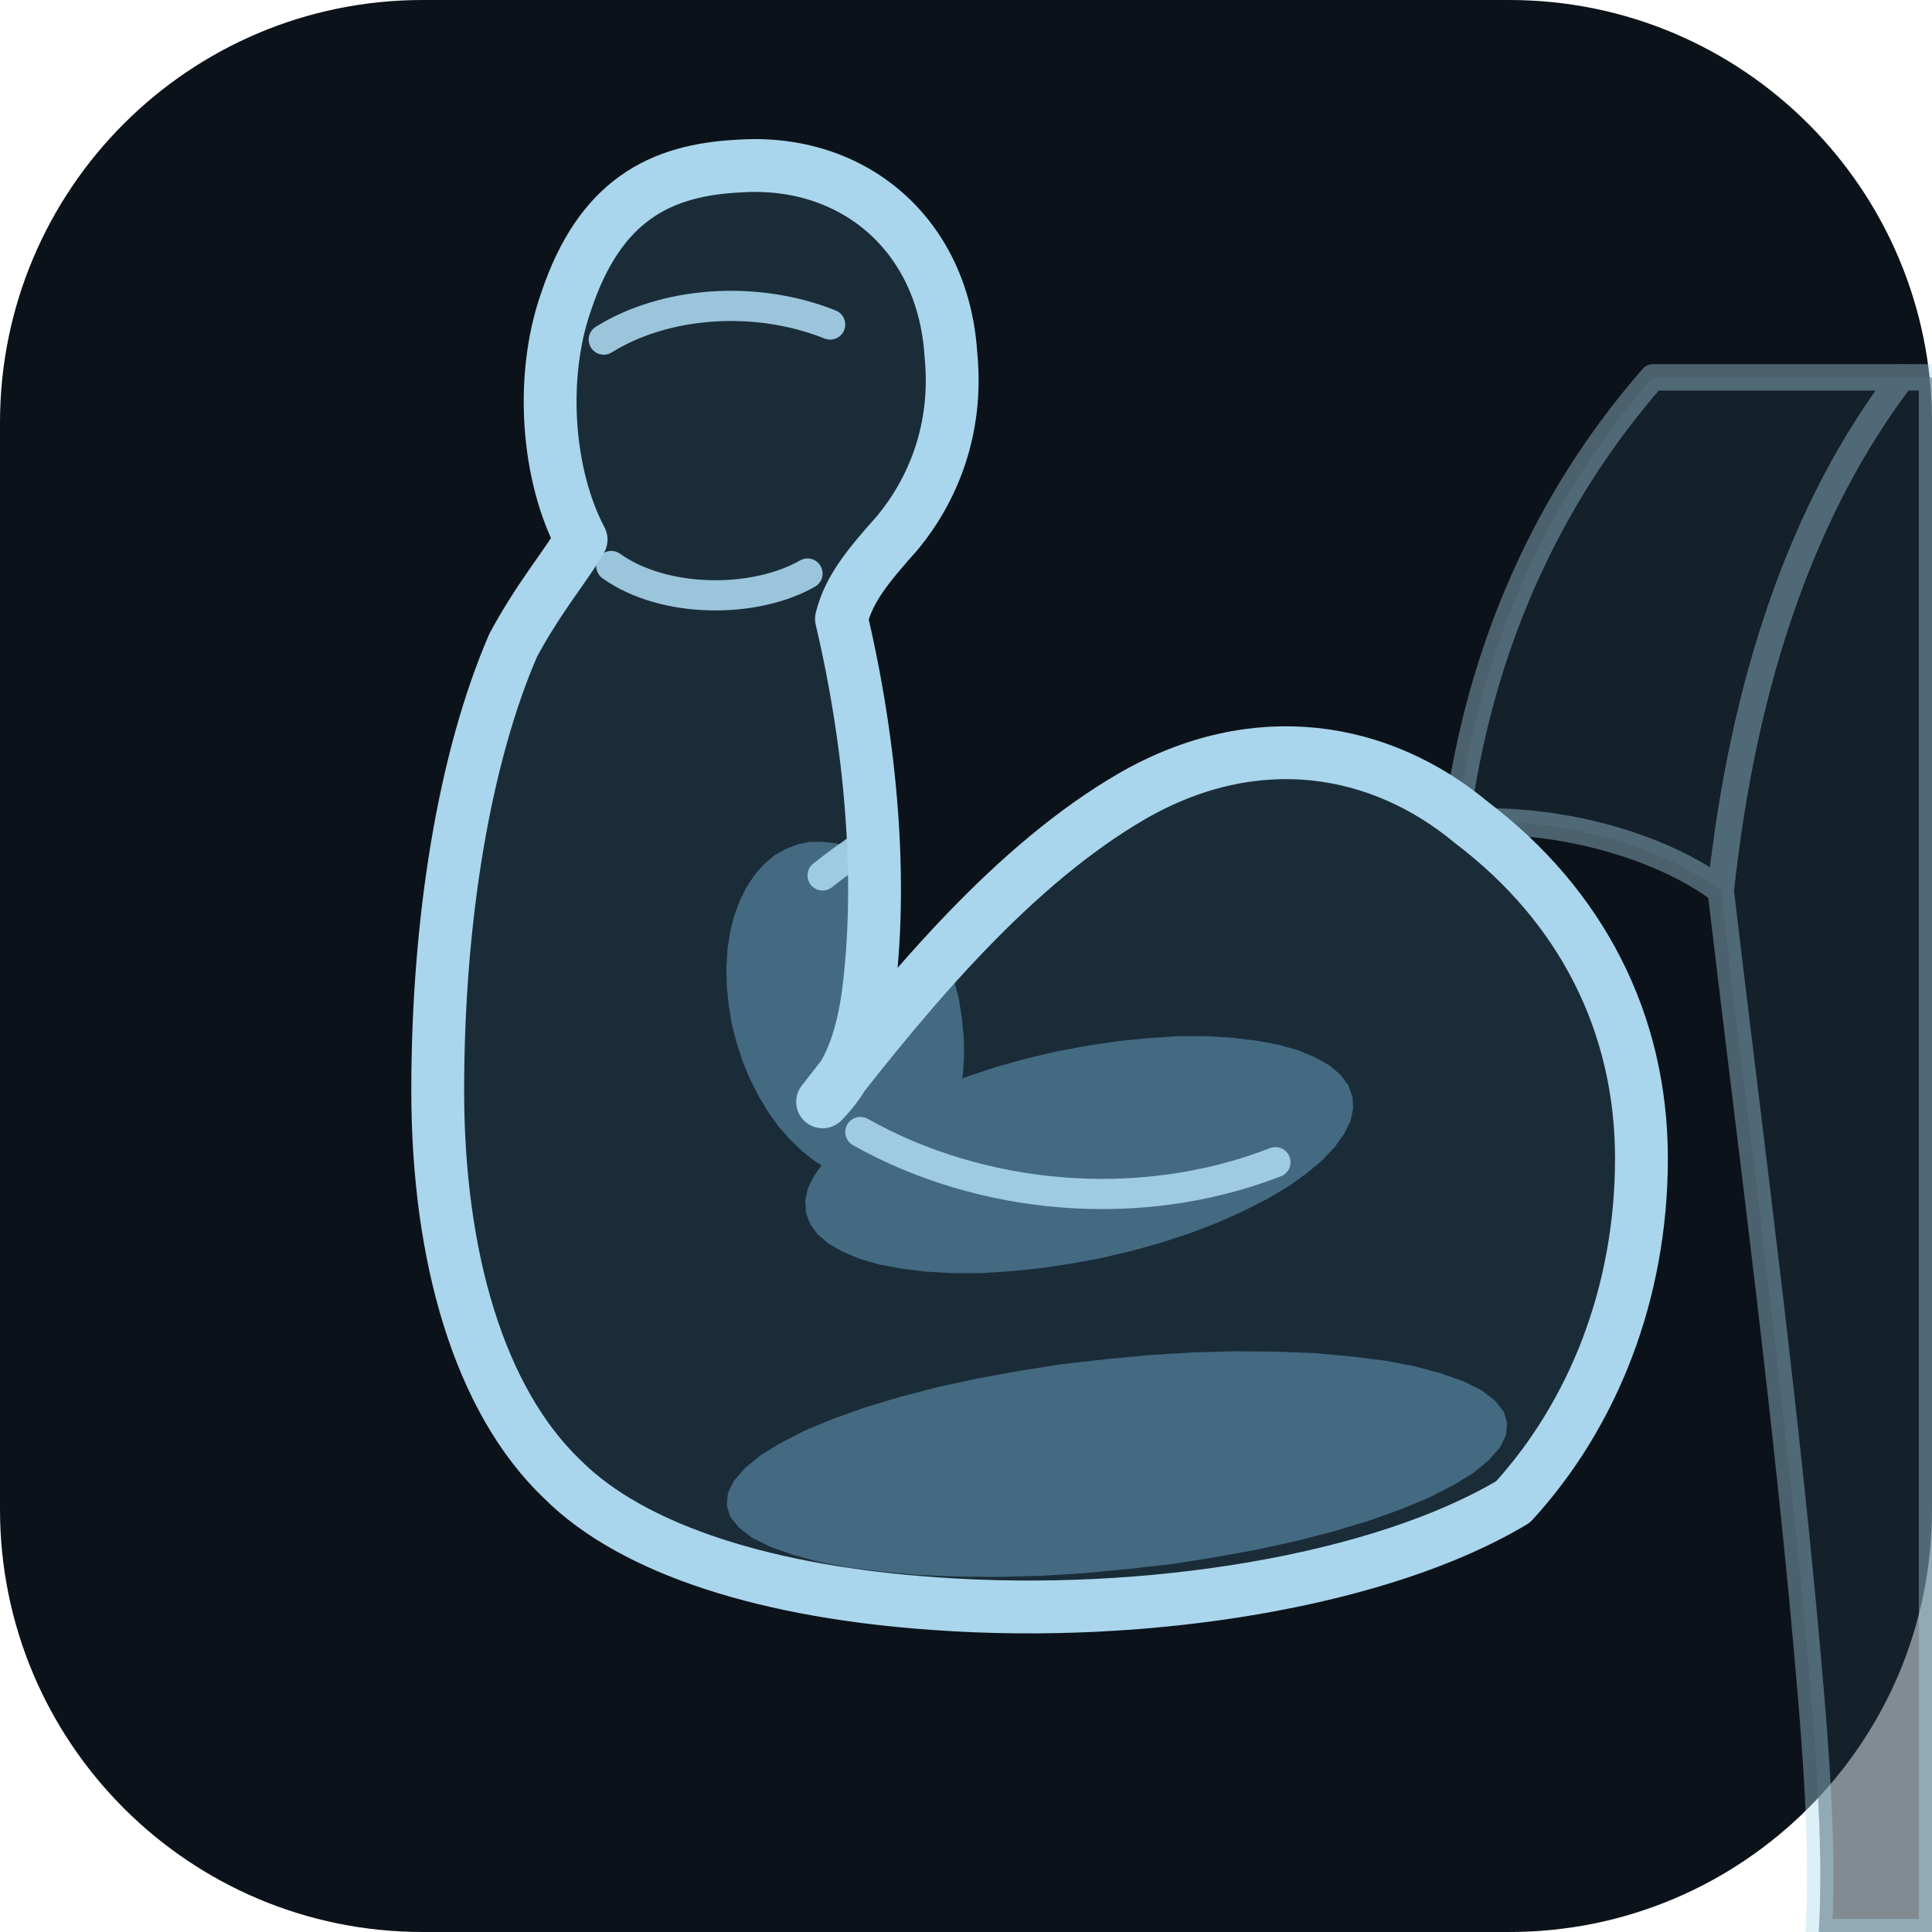
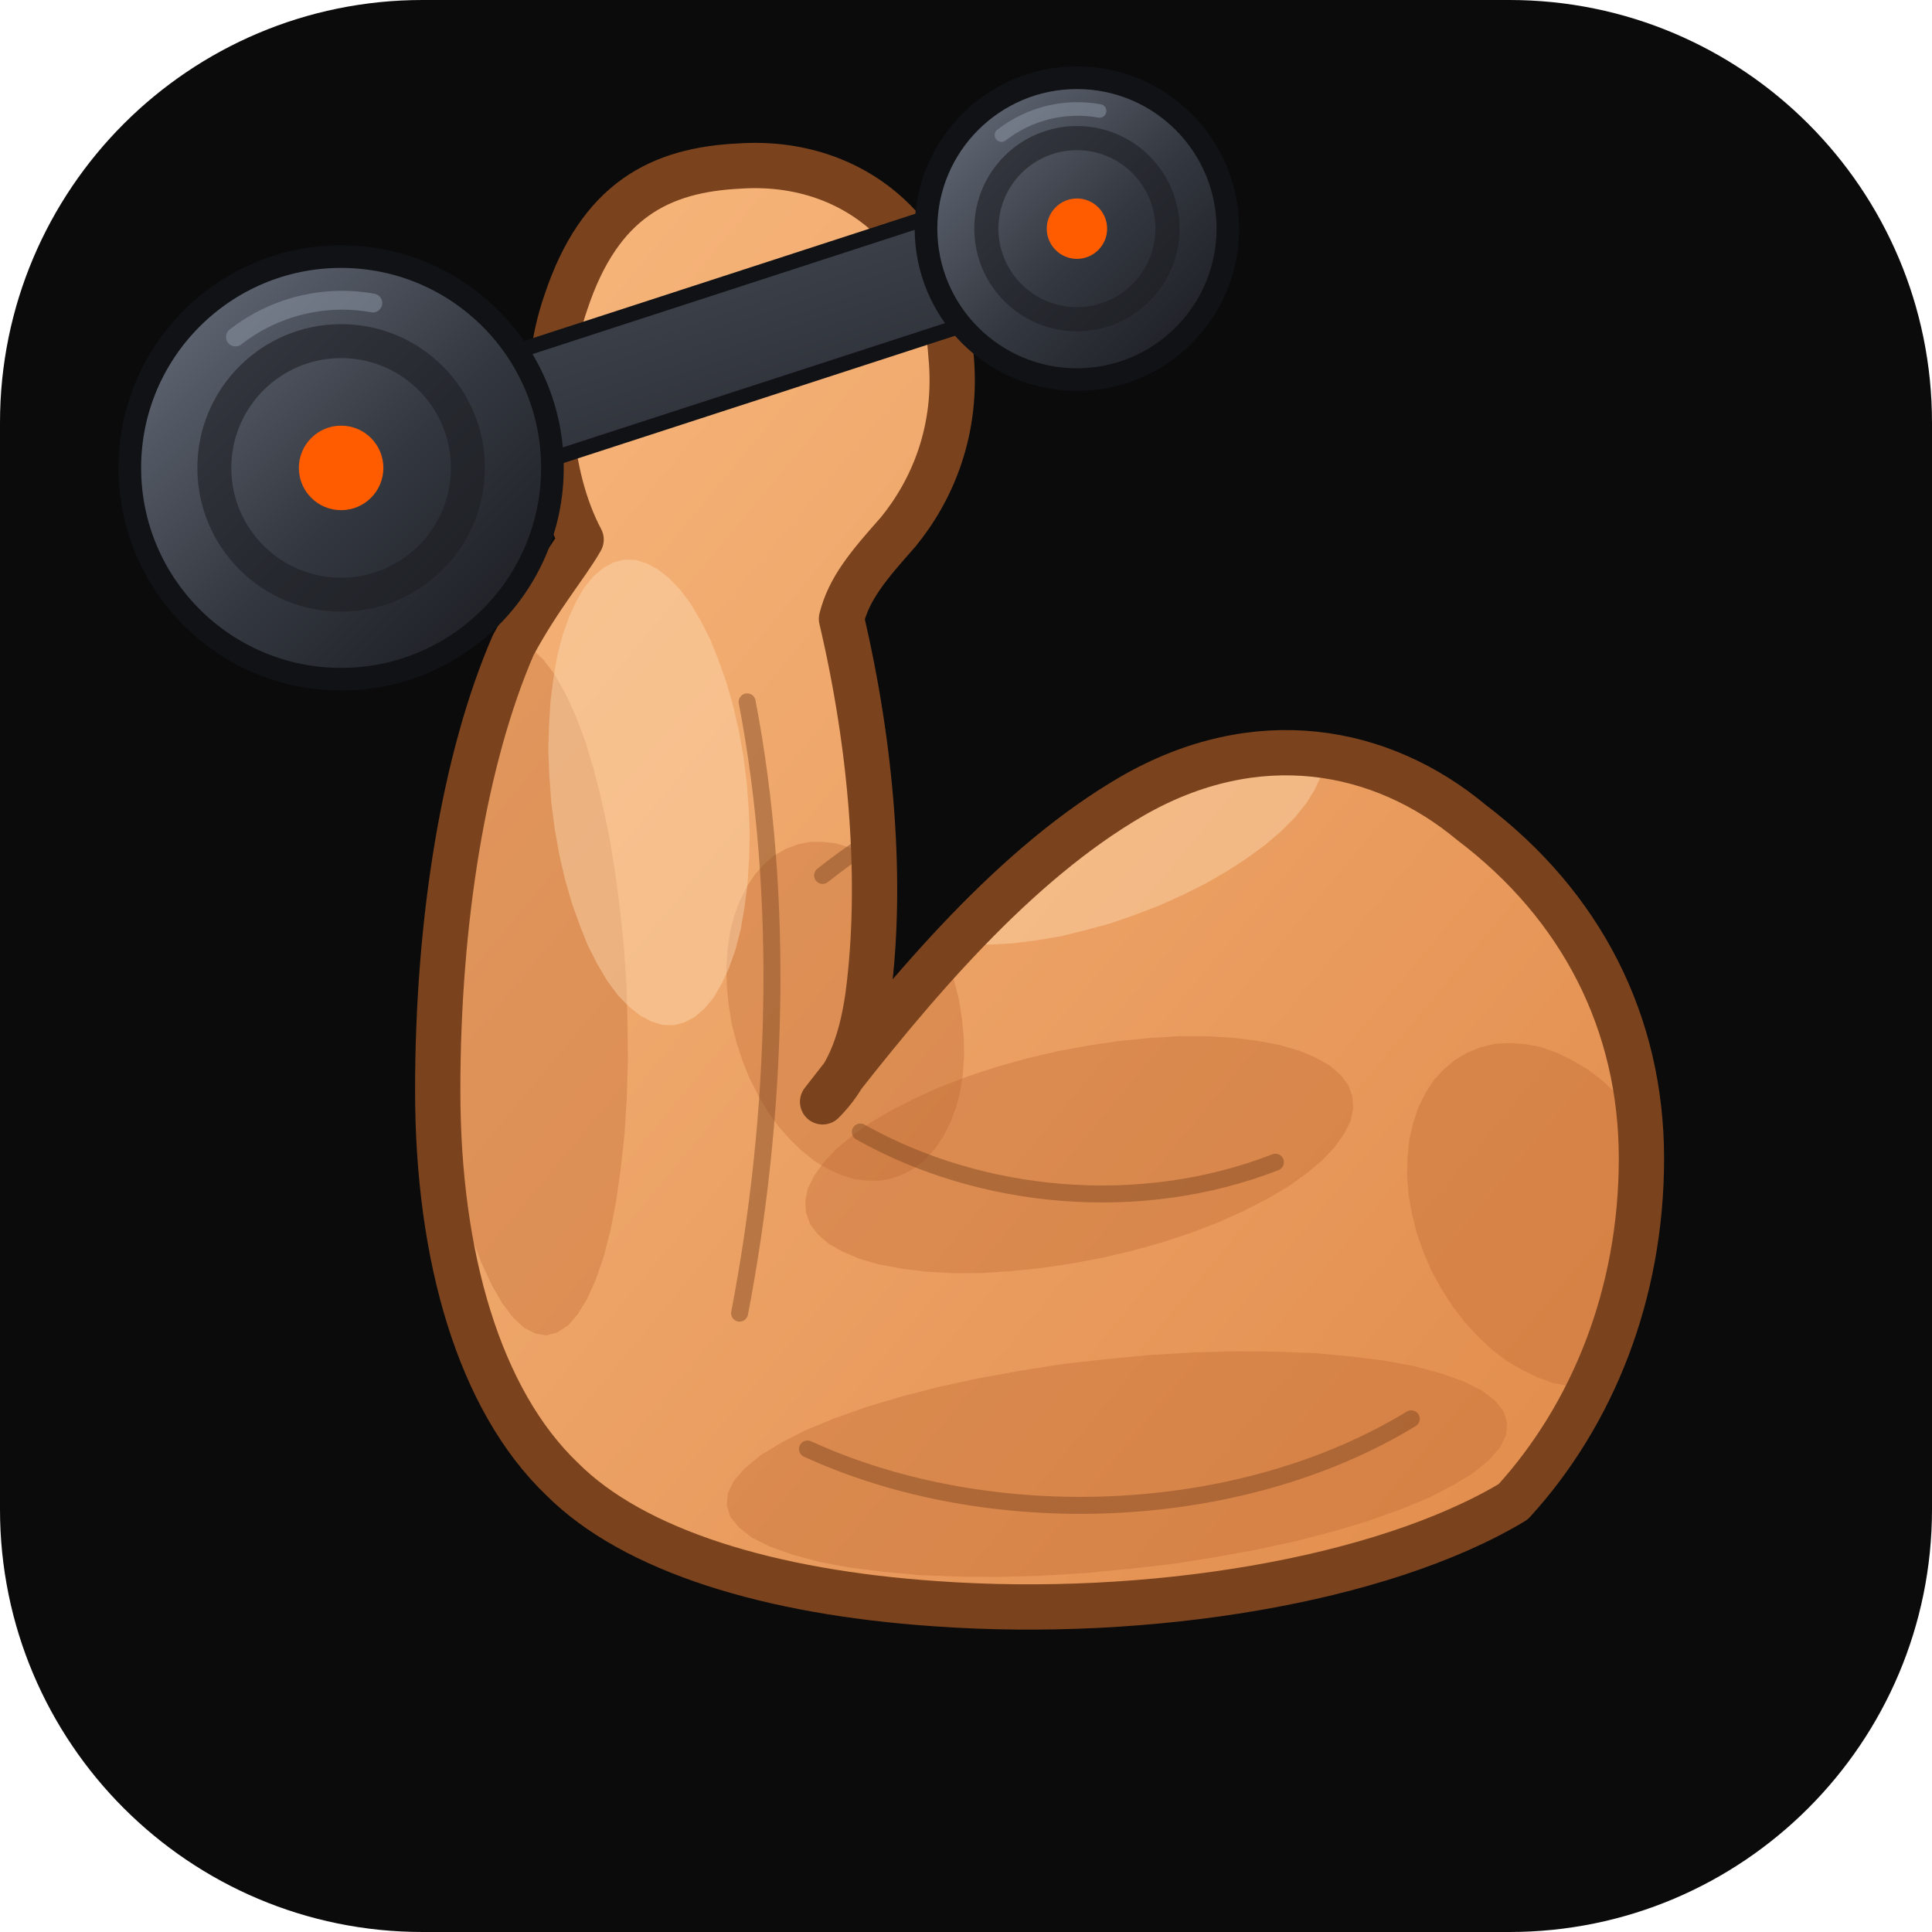
<svg xmlns="http://www.w3.org/2000/svg" viewBox="0 0 512 512" width="512" height="512">
  <defs>
-     <clipPath id="f-arm">
+     <linearGradient id="skinGrad" x1="0" y1="0" x2="1" y2="1">
+       <stop offset="0" stop-color="#F8B87E" />
+       <stop offset="1" stop-color="#E08A4A" />
+     </linearGradient>
+     <linearGradient id="plateGrad" x1="0" y1="0" x2="1" y2="1">
+       <stop offset="0" stop-color="#6B7280" />
+       <stop offset="0.55" stop-color="#33373F" />
+       <stop offset="1" stop-color="#16181C" />
+     </linearGradient>
+     <linearGradient id="barGrad" x1="0" y1="0" x2="1" y2="1">
+       <stop offset="0" stop-color="#4A505A" />
+       <stop offset="1" stop-color="#22242A" />
+     </linearGradient>
+     <clipPath id="c-arm">
      <path d="M196 44 C226 42 250 62 252 94 C254 114 247 130 238 141 C230 150 225 156 223 164 C231 198 234 234 230 264 C228 278 224 286 218 292 C242 261 269 229 300 211 C333 192 366 198 390 218 C419 240 435 271 435 307 C435 343 422 375 401 398 C366 419 304 429 248 425 C204 422 168 411 149 392 C127 371 116 333 116 289 C116 244 123 201 136 171 C143 158 150 150 154 143 C145 126 143 100 150 80 C159 53 175 45 196 44 Z" />
    </clipPath>
  </defs>
-   <rect width="512" height="512" rx="112" fill="#0C1219" />
+   <rect width="512" height="512" rx="112" fill="#0B0B0C" />
  <g>
-     <path d="M386 218 C392 172 410 132 438 100 L504 100 C478 134 462 180 456 236 C440 224 412 216 386 218 Z" fill="#1B2C39" opacity="0.55" />
-     <path d="M456 236 C464 304 474 378 480 450 C482 474 483 494 482 512 L512 512 L512 100 L504 100 C478 134 462 180 456 236 Z" fill="#1B2C39" opacity="0.55" />
-     <g fill="none" stroke="#A9D6EC" stroke-width="7" stroke-linejoin="round" opacity="0.4">
-       <path d="M386 218 C392 172 410 132 438 100 L504 100 C478 134 462 180 456 236 C440 224 412 216 386 218 Z" />
-       <path d="M456 236 C464 304 474 378 480 450 C482 474 483 494 482 512 L512 512 L512 100 L504 100 C478 134 462 180 456 236 Z" />
-     </g>
-     <path d="M196 44 C226 42 250 62 252 94 C254 114 247 130 238 141 C230 150 225 156 223 164 C231 198 234 234 230 264 C228 278 224 286 218 292 C242 261 269 229 300 211 C333 192 366 198 390 218 C419 240 435 271 435 307 C435 343 422 375 401 398 C366 419 304 429 248 425 C204 422 168 411 149 392 C127 371 116 333 116 289 C116 244 123 201 136 171 C143 158 150 150 154 143 C145 126 143 100 150 80 C159 53 175 45 196 44 Z" fill="#1B2C39" />
-     <g clip-path="url(#f-arm)">
-       <g fill="#5D93B0" opacity="0.6">
-         <path d="M252.8 259.7L254.1 264.7L254.9 269.8L255.4 274.8L255.5 279.7L255.2 284.5L254.5 289.1L253.4 293.4L251.9 297.4L250.1 301.0L247.9 304.3L245.5 307.0L242.8 309.3L239.8 311.0L236.7 312.2L233.4 312.9L229.9 312.9L226.4 312.5L222.9 311.4L219.4 309.8L215.9 307.7L212.6 305.1L209.4 302.0L206.3 298.5L203.5 294.6L201.0 290.4L198.7 285.9L196.8 281.2L195.2 276.3L193.9 271.3L193.1 266.2L192.6 261.2L192.5 256.3L192.8 251.5L193.5 246.9L194.6 242.6L196.1 238.6L197.9 235.0L200.1 231.7L202.5 229.0L205.2 226.7L208.2 225.0L211.3 223.8L214.6 223.1L218.1 223.1L221.6 223.5L225.1 224.6L228.6 226.2L232.1 228.3L235.4 230.9L238.6 234.0L241.7 237.5L244.5 241.4L247.0 245.6L249.3 250.1L251.2 254.8Z" />
-         <path d="M358.4 290.6L358.6 293.8L357.9 297.1L356.2 300.5L353.7 304.0L350.4 307.5L346.2 311.0L341.3 314.5L335.7 317.8L329.4 321.0L322.7 324.0L315.4 326.8L307.8 329.3L299.9 331.5L291.8 333.4L283.7 334.9L275.6 336.1L267.6 336.9L259.8 337.4L252.4 337.4L245.4 337.0L238.9 336.2L233.0 335.1L227.8 333.6L223.3 331.7L219.6 329.6L216.7 327.1L214.7 324.4L213.6 321.4L213.4 318.2L214.1 314.9L215.8 311.5L218.3 308.0L221.6 304.5L225.8 301.0L230.7 297.5L236.3 294.2L242.6 291.0L249.3 288.0L256.6 285.2L264.2 282.7L272.1 280.5L280.2 278.6L288.3 277.1L296.4 275.9L304.4 275.1L312.2 274.6L319.6 274.6L326.6 275.0L333.1 275.8L339.0 276.9L344.2 278.4L348.7 280.3L352.4 282.4L355.3 284.9L357.3 287.6Z" />
-         <path d="M399.4 377.1L399.1 380.3L397.5 383.6L394.6 386.9L390.5 390.3L385.1 393.6L378.7 396.9L371.2 400.0L362.8 403.0L353.5 405.8L343.5 408.4L332.9 410.7L321.9 412.7L310.5 414.5L298.9 415.8L287.3 416.9L275.8 417.6L264.6 417.9L253.8 417.8L243.4 417.4L233.8 416.5L224.9 415.4L217.0 413.9L210.0 412.0L204.1 409.9L199.3 407.5L195.8 404.8L193.5 401.9L192.6 398.9L192.9 395.7L194.5 392.4L197.4 389.1L201.5 385.7L206.9 382.4L213.3 379.1L220.8 376.0L229.2 373.0L238.5 370.2L248.5 367.6L259.1 365.3L270.1 363.3L281.5 361.5L293.1 360.2L304.7 359.1L316.2 358.4L327.4 358.1L338.2 358.2L348.6 358.6L358.2 359.5L367.1 360.6L375.0 362.1L382.0 364.0L387.9 366.1L392.7 368.5L396.2 371.2L398.5 374.1Z" />
-       </g>
-       <g fill="none" stroke="#A9D6EC" stroke-width="8" stroke-linecap="round" opacity="0.9">
-         <path d="M160 90 C176 80 200 78 220 86" />
-         <path d="M162 150 C176 160 200 160 214 152" />
+     <path d="M196 44 C226 42 250 62 252 94 C254 114 247 130 238 141 C230 150 225 156 223 164 C231 198 234 234 230 264 C228 278 224 286 218 292 C242 261 269 229 300 211 C333 192 366 198 390 218 C419 240 435 271 435 307 C435 343 422 375 401 398 C366 419 304 429 248 425 C204 422 168 411 149 392 C127 371 116 333 116 289 C116 244 123 201 136 171 C143 158 150 150 154 143 C145 126 143 100 150 80 C159 53 175 45 196 44 Z" fill="url(#skinGrad)" />
+     <g clip-path="url(#c-arm)">
+       <path d="M252.8 259.7L254.1 264.7L254.9 269.8L255.4 274.8L255.5 279.7L255.2 284.5L254.5 289.1L253.4 293.4L251.9 297.4L250.1 301.0L247.9 304.3L245.5 307.0L242.8 309.3L239.8 311.0L236.7 312.2L233.4 312.9L229.9 312.9L226.4 312.5L222.9 311.4L219.4 309.8L215.9 307.7L212.6 305.1L209.4 302.0L206.3 298.5L203.5 294.6L201.0 290.4L198.7 285.9L196.8 281.2L195.2 276.3L193.9 271.3L193.1 266.2L192.6 261.2L192.5 256.3L192.8 251.5L193.5 246.9L194.6 242.6L196.1 238.6L197.9 235.0L200.1 231.7L202.5 229.0L205.2 226.7L208.2 225.0L211.3 223.8L214.6 223.1L218.1 223.1L221.6 223.5L225.1 224.6L228.6 226.2L232.1 228.3L235.4 230.9L238.6 234.0L241.7 237.5L244.5 241.4L247.0 245.6L249.3 250.1L251.2 254.8Z" fill="#B9622C" opacity="0.32" />
+       <path d="M358.4 290.6L358.6 293.8L357.9 297.1L356.2 300.5L353.7 304.0L350.4 307.5L346.2 311.0L341.3 314.5L335.7 317.8L329.4 321.0L322.7 324.0L315.4 326.8L307.8 329.3L299.9 331.5L291.8 333.4L283.7 334.9L275.6 336.1L267.6 336.9L259.8 337.4L252.4 337.4L245.4 337.0L238.9 336.2L233.0 335.1L227.8 333.6L223.3 331.7L219.6 329.6L216.7 327.1L214.7 324.4L213.6 321.4L213.4 318.2L214.1 314.9L215.8 311.5L218.3 308.0L221.6 304.5L225.8 301.0L230.7 297.5L236.3 294.2L242.6 291.0L249.3 288.0L256.6 285.2L264.2 282.7L272.1 280.5L280.2 278.6L288.3 277.1L296.4 275.9L304.4 275.1L312.2 274.6L319.6 274.6L326.6 275.0L333.1 275.8L339.0 276.9L344.2 278.4L348.7 280.3L352.4 282.4L355.3 284.9L357.3 287.6Z" fill="#B9622C" opacity="0.32" />
+       <path d="M399.4 377.1L399.1 380.3L397.5 383.6L394.6 386.9L390.5 390.3L385.1 393.6L378.7 396.9L371.2 400.0L362.8 403.0L353.5 405.8L343.5 408.4L332.9 410.7L321.9 412.7L310.5 414.5L298.9 415.8L287.3 416.9L275.8 417.6L264.6 417.9L253.8 417.8L243.4 417.4L233.8 416.5L224.9 415.4L217.0 413.9L210.0 412.0L204.1 409.9L199.3 407.5L195.8 404.8L193.5 401.9L192.6 398.9L192.9 395.7L194.5 392.4L197.4 389.1L201.5 385.7L206.9 382.4L213.3 379.1L220.8 376.0L229.2 373.0L238.5 370.2L248.5 367.6L259.1 365.3L270.1 363.3L281.5 361.5L293.1 360.2L304.7 359.1L316.2 358.4L327.4 358.1L338.2 358.2L348.6 358.6L358.2 359.5L367.1 360.6L375.0 362.1L382.0 364.0L387.9 366.1L392.7 368.5L396.2 371.2L398.5 374.1Z" fill="#B9622C" opacity="0.32" />
+       <path d="M166.0 260.6L166.3 270.9L166.4 281.1L166.1 291.1L165.5 300.6L164.5 309.7L163.3 318.2L161.8 326.0L160.0 333.0L157.9 339.1L155.6 344.2L153.1 348.3L150.5 351.3L147.7 353.1L144.8 353.9L141.9 353.4L138.9 351.9L136.0 349.2L133.1 345.4L130.3 340.5L127.6 334.7L125.0 327.9L122.7 320.3L120.6 312.0L118.7 303.1L117.1 293.6L115.8 283.8L114.7 273.6L114.0 263.4L113.7 253.1L113.6 242.9L113.9 232.9L114.5 223.4L115.5 214.3L116.7 205.8L118.2 198.0L120.0 191.0L122.1 184.9L124.4 179.8L126.9 175.7L129.5 172.7L132.3 170.9L135.2 170.1L138.1 170.6L141.1 172.1L144.0 174.8L146.9 178.6L149.7 183.5L152.4 189.3L155.0 196.1L157.3 203.7L159.4 212.0L161.3 220.9L162.9 230.4L164.2 240.2L165.3 250.4Z" fill="#B9622C" opacity="0.32" />
+       <path d="M440.6 307.1L442.7 312.0L444.5 317.1L445.8 322.2L446.7 327.3L447.1 332.3L447.0 337.2L446.5 342.0L445.5 346.4L444.1 350.6L442.2 354.4L440.0 357.8L437.3 360.7L434.3 363.2L431.0 365.1L427.5 366.5L423.7 367.4L419.8 367.6L415.7 367.3L411.6 366.5L407.4 365.0L403.3 363.0L399.2 360.6L395.3 357.6L391.6 354.1L388.1 350.3L384.9 346.1L382.0 341.6L379.4 336.9L377.3 332.0L375.5 326.9L374.2 321.8L373.3 316.7L372.9 311.7L373.0 306.8L373.5 302.0L374.5 297.6L375.9 293.4L377.8 289.6L380.0 286.2L382.7 283.3L385.7 280.8L389.0 278.9L392.5 277.5L396.3 276.6L400.2 276.4L404.3 276.7L408.4 277.5L412.6 279.0L416.7 281.0L420.8 283.4L424.7 286.4L428.4 289.9L431.9 293.7L435.1 297.9L438.0 302.4Z" fill="#B9622C" opacity="0.32" />
+       <path d="M350.3 196.8L350.9 199.7L350.8 202.8L349.9 206.1L348.3 209.5L346.1 213.0L343.1 216.7L339.5 220.3L335.3 223.9L330.5 227.4L325.3 230.8L319.6 234.1L313.6 237.1L307.4 239.9L300.9 242.4L294.3 244.7L287.7 246.5L281.2 248.1L274.7 249.2L268.5 250.0L262.6 250.3L257.1 250.3L252.0 249.8L247.4 249.0L243.4 247.7L239.9 246.1L237.2 244.1L235.1 241.8L233.7 239.2L233.1 236.3L233.2 233.2L234.1 229.9L235.7 226.5L237.9 223.0L240.9 219.3L244.5 215.7L248.7 212.1L253.5 208.6L258.7 205.2L264.4 201.9L270.4 198.9L276.6 196.1L283.1 193.6L289.7 191.3L296.3 189.5L302.8 187.9L309.3 186.8L315.5 186.0L321.4 185.7L326.9 185.7L332.0 186.2L336.6 187.0L340.6 188.3L344.1 189.9L346.8 191.9L348.9 194.2Z" fill="#FFE0BB" opacity="0.4" />
+       <path d="M197.9 207.3L198.4 214.2L198.7 221.1L198.5 227.8L198.1 234.3L197.3 240.5L196.3 246.3L194.9 251.7L193.2 256.5L191.2 260.8L189.1 264.4L186.7 267.3L184.1 269.5L181.3 271.0L178.5 271.7L175.5 271.6L172.6 270.7L169.6 269.1L166.6 266.7L163.7 263.7L160.9 259.9L158.3 255.5L155.8 250.6L153.6 245.1L151.5 239.2L149.7 232.9L148.2 226.4L147.0 219.6L146.1 212.7L145.6 205.8L145.3 198.9L145.5 192.2L145.9 185.7L146.7 179.5L147.7 173.7L149.1 168.3L150.8 163.5L152.8 159.2L154.9 155.6L157.3 152.7L159.9 150.5L162.7 149.0L165.5 148.3L168.5 148.4L171.4 149.3L174.4 150.9L177.4 153.3L180.3 156.3L183.1 160.1L185.7 164.5L188.2 169.4L190.4 174.9L192.5 180.8L194.3 187.1L195.8 193.6L197.0 200.4Z" fill="#FFE0BB" opacity="0.4" />
+       <g fill="none" stroke="#7A431E" stroke-width="4.5" stroke-linecap="round" opacity="0.45">
+         <path d="M198 186 C208 238 206 296 196 348" />
        <path d="M218 232 C248 208 284 198 320 204" />
        <path d="M228 300 C260 318 302 322 338 308" />
+         <path d="M214 384 C262 406 328 404 374 376" />
      </g>
    </g>
-     <path d="M196 44 C226 42 250 62 252 94 C254 114 247 130 238 141 C230 150 225 156 223 164 C231 198 234 234 230 264 C228 278 224 286 218 292 C242 261 269 229 300 211 C333 192 366 198 390 218 C419 240 435 271 435 307 C435 343 422 375 401 398 C366 419 304 429 248 425 C204 422 168 411 149 392 C127 371 116 333 116 289 C116 244 123 201 136 171 C143 158 150 150 154 143 C145 126 143 100 150 80 C159 53 175 45 196 44 Z" fill="none" stroke="#A9D6EC" stroke-width="14" stroke-linejoin="round" />
+     <path d="M196 44 C226 42 250 62 252 94 C254 114 247 130 238 141 C230 150 225 156 223 164 C231 198 234 234 230 264 C228 278 224 286 218 292 C242 261 269 229 300 211 C333 192 366 198 390 218 C419 240 435 271 435 307 C435 343 422 375 401 398 C366 419 304 429 248 425 C204 422 168 411 149 392 C127 371 116 333 116 289 C116 244 123 201 136 171 C143 158 150 150 154 143 C145 126 143 100 150 80 C159 53 175 45 196 44 Z" fill="none" stroke="#7A431E" stroke-width="12" stroke-linejoin="round" />
+     <line x1="90.4" y1="124.0" x2="285.4" y2="60.6" stroke="#101216" stroke-width="34" stroke-linecap="round" />
+     <line x1="90.4" y1="124.0" x2="285.4" y2="60.6" stroke="url(#barGrad)" stroke-width="26" stroke-linecap="round" />
+     <circle cx="285.4" cy="60.6" r="40" fill="url(#plateGrad)" stroke="#101216" stroke-width="6" />
+     <circle cx="285.4" cy="60.6" r="24.0" fill="none" stroke="#1C1E23" stroke-width="6.4" opacity="0.6" />
+     <circle cx="285.4" cy="60.6" r="8.0" fill="#FF5C00" />
+     <path d="M 265.4 35.8 A 32.8 32.8 0 0 1 291.4 29.4" fill="none" stroke="#8A93A3" stroke-width="3.6" stroke-linecap="round" opacity="0.55" />
+     <circle cx="90.4" cy="124.0" r="56" fill="url(#plateGrad)" stroke="#101216" stroke-width="6" />
+     <circle cx="90.4" cy="124.0" r="33.6" fill="none" stroke="#1C1E23" stroke-width="9.0" opacity="0.6" />
+     <circle cx="90.4" cy="124.0" r="11.2" fill="#FF5C00" />
+     <path d="M 62.4 89.3 A 45.9 45.9 0 0 1 98.8 80.3" fill="none" stroke="#8A93A3" stroke-width="5.0" stroke-linecap="round" opacity="0.55" />
  </g>
</svg>
